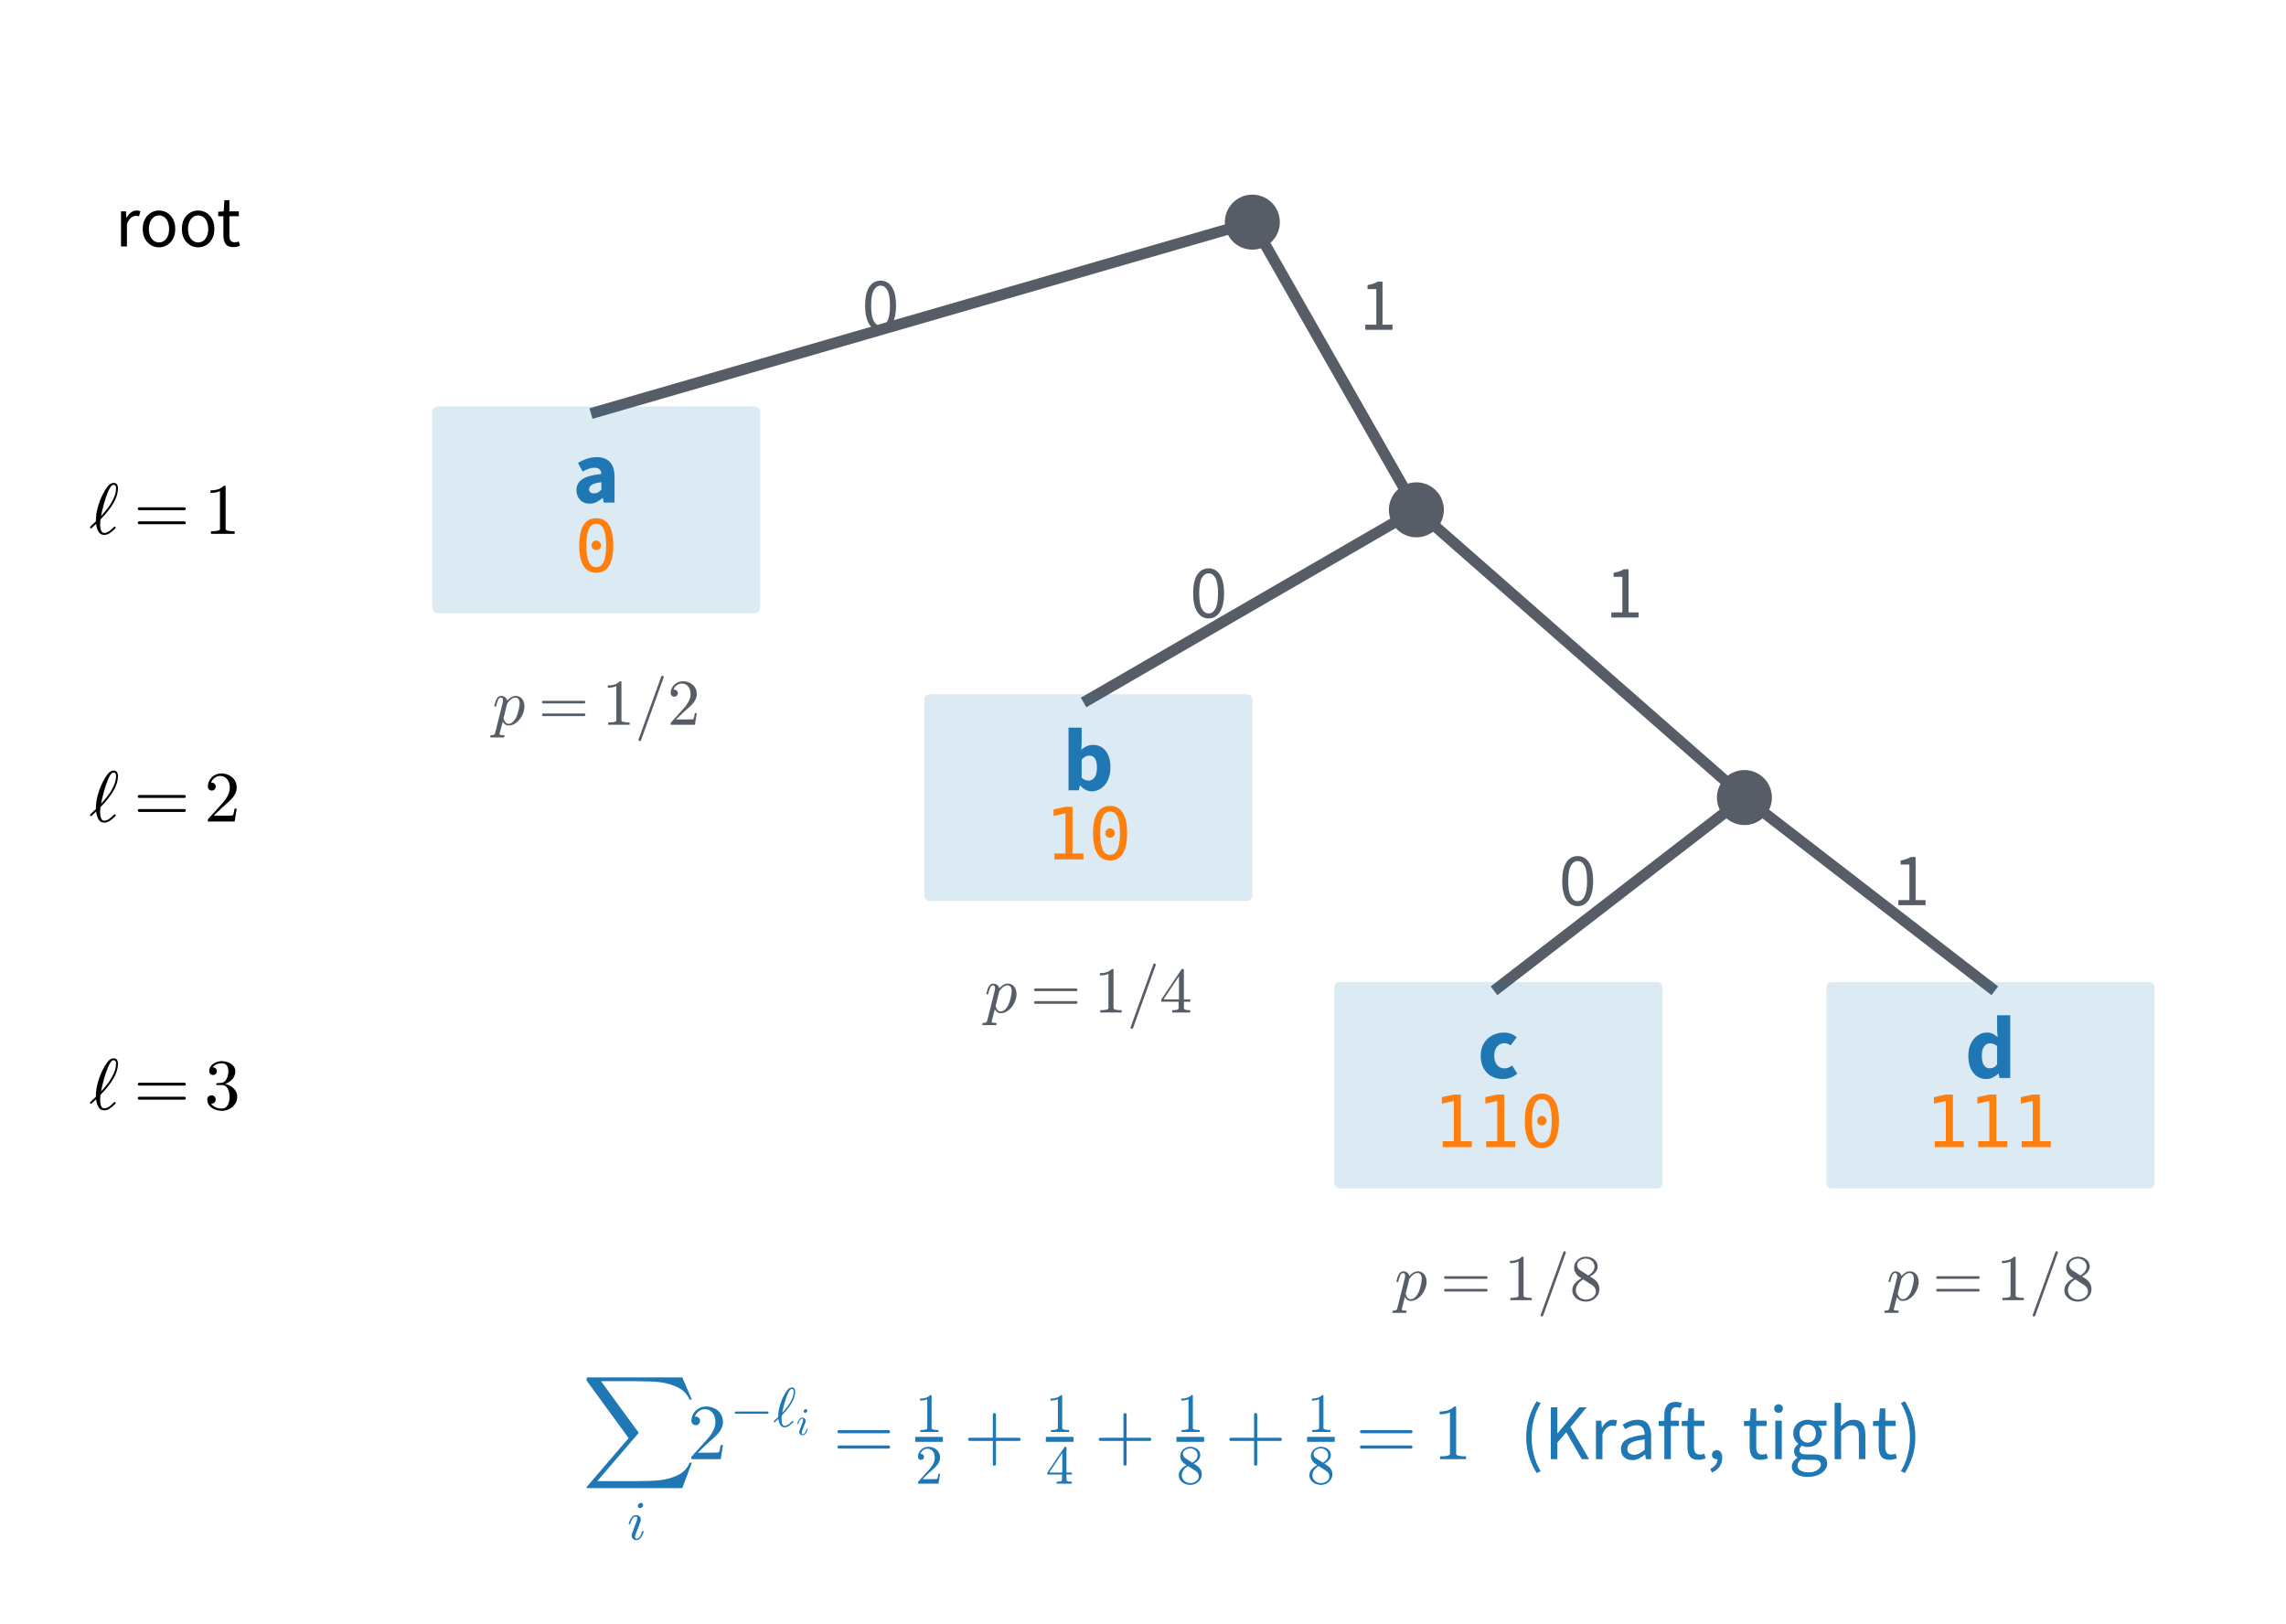
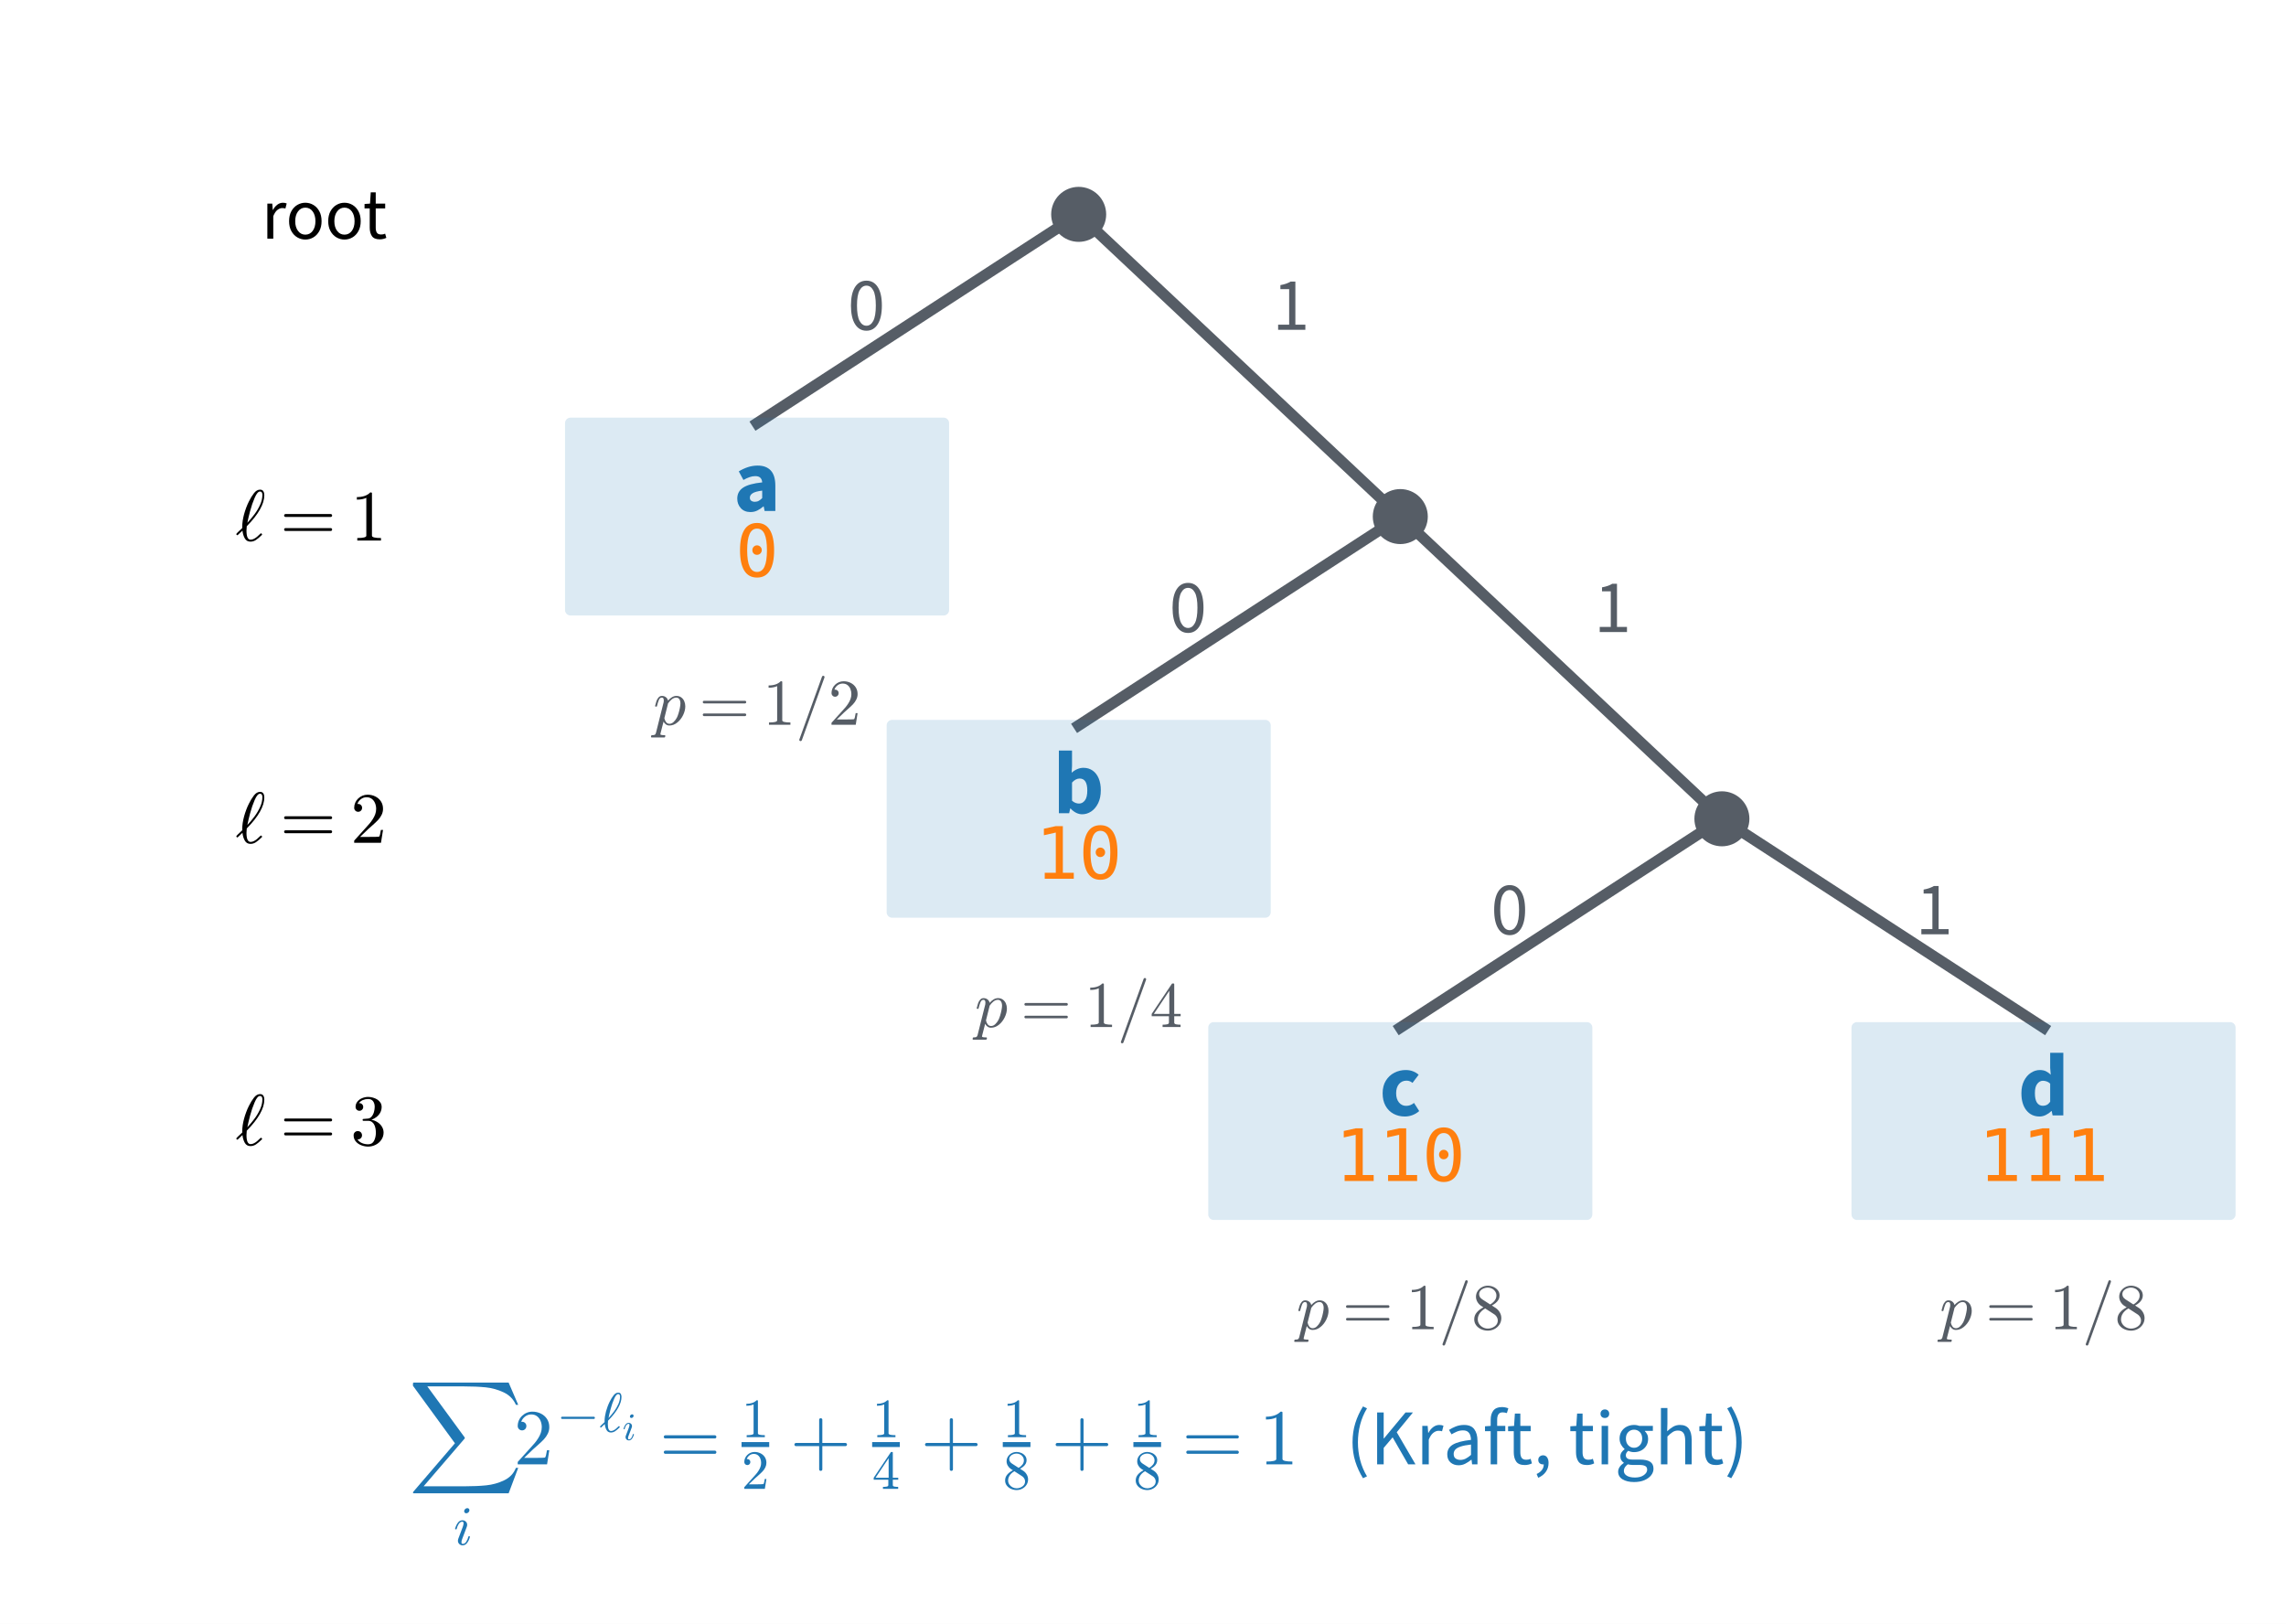
<svg xmlns="http://www.w3.org/2000/svg" xmlns:xlink="http://www.w3.org/1999/xlink" width="332.46pt" height="236.16pt" viewBox="0 0 332.46 236.16" version="1.1">
  <defs>
    <style type="text/css">*{stroke-linejoin: round; stroke-linecap: butt}</style>
  </defs>
  <g id="figure_1">
    <g id="patch_1">
      <path d="M 0 236.16  L 332.46 236.16  L 332.46 0  L 0 0  z " style="fill: #ffffff" />
    </g>
    <g id="axes_1">
      <g id="line2d_1">
-         <path d="M 182.133 32.305  L 86.715 59.92  " clip-path="url(#pf6d44bc617)" style="fill: none; stroke: #565d66; stroke-width: 1.6; stroke-linecap: square" />
+         <path d="M 156.875 31.174  L 110.102 61.541  " clip-path="url(#pf6d44bc617)" style="fill: none; stroke: #565d66; stroke-width: 1.6; stroke-linecap: square" />
      </g>
      <g id="line2d_2">
-         <path d="M 182.133 32.305  L 205.988 74.146  " clip-path="url(#pf6d44bc617)" style="fill: none; stroke: #565d66; stroke-width: 1.6; stroke-linecap: square" />
+         <path d="M 156.875 31.174  L 203.649 75.126  " clip-path="url(#pf6d44bc617)" style="fill: none; stroke: #565d66; stroke-width: 1.6; stroke-linecap: square" />
      </g>
      <g id="line2d_3">
-         <path d="M 205.988 74.146  L 158.279 101.762  " clip-path="url(#pf6d44bc617)" style="fill: none; stroke: #565d66; stroke-width: 1.6; stroke-linecap: square" />
+         <path d="M 203.649 75.126  L 156.875 105.494  " clip-path="url(#pf6d44bc617)" style="fill: none; stroke: #565d66; stroke-width: 1.6; stroke-linecap: square" />
      </g>
      <g id="line2d_4">
-         <path d="M 205.988 74.146  L 253.696 115.988  " clip-path="url(#pf6d44bc617)" style="fill: none; stroke: #565d66; stroke-width: 1.6; stroke-linecap: square" />
+         <path d="M 203.649 75.126  L 250.422 119.079  " clip-path="url(#pf6d44bc617)" style="fill: none; stroke: #565d66; stroke-width: 1.6; stroke-linecap: square" />
      </g>
      <g id="line2d_5">
-         <path d="M 253.696 115.988  L 217.915 143.603  " clip-path="url(#pf6d44bc617)" style="fill: none; stroke: #565d66; stroke-width: 1.6; stroke-linecap: square" />
+         <path d="M 250.422 119.079  L 203.649 149.446  " clip-path="url(#pf6d44bc617)" style="fill: none; stroke: #565d66; stroke-width: 1.6; stroke-linecap: square" />
      </g>
      <g id="line2d_6">
-         <path d="M 253.696 115.988  L 289.478 143.603  " clip-path="url(#pf6d44bc617)" style="fill: none; stroke: #565d66; stroke-width: 1.6; stroke-linecap: square" />
+         <path d="M 250.422 119.079  L 297.196 149.446  " clip-path="url(#pf6d44bc617)" style="fill: none; stroke: #565d66; stroke-width: 1.6; stroke-linecap: square" />
      </g>
      <g id="text_1">
-         <g style="fill: #565d66" transform="translate(125.3291 47.966) scale(0.11 -0.11)">
+         <g style="fill: #565d66" transform="translate(123.2711 47.966) scale(0.11 -0.11)">
          <defs>
            <path id="SourceSans3-Regular-535" d="M 1594 -77  Q 979 -77 630 476  Q 282 1030 282 2054  Q 282 3085 630 3622  Q 979 4160 1594 4160  Q 2202 4160 2550 3622  Q 2899 3085 2899 2054  Q 2899 1030 2550 476  Q 2202 -77 1594 -77  z M 1594 346  Q 1952 346 2169 752  Q 2387 1158 2387 2054  Q 2387 2950 2169 3344  Q 1952 3738 1594 3738  Q 1235 3738 1014 3344  Q 794 2950 794 2054  Q 794 1158 1014 752  Q 1235 346 1594 346  z " transform="scale(0.015625)" />
          </defs>
          <use xlink:href="#SourceSans3-Regular-535" />
        </g>
      </g>
      <g id="text_2">
-         <g style="fill: #565d66" transform="translate(197.6878 47.966) scale(0.11 -0.11)">
+         <g style="fill: #565d66" transform="translate(185.0122 47.966) scale(0.11 -0.11)">
          <defs>
            <path id="SourceSans3-Regular-536" d="M 506 0  L 506 435  L 1440 435  L 1440 3443  L 698 3443  L 698 3782  Q 979 3834 1187 3907  Q 1395 3981 1562 4083  L 1965 4083  L 1965 435  L 2810 435  L 2810 0  L 506 0  z " transform="scale(0.015625)" />
          </defs>
          <use xlink:href="#SourceSans3-Regular-536" />
        </g>
      </g>
      <g id="text_3">
-         <g style="fill: #565d66" transform="translate(173.0381 89.80751) scale(0.11 -0.11)">
+         <g style="fill: #565d66" transform="translate(170.0446 91.91843) scale(0.11 -0.11)">
          <use xlink:href="#SourceSans3-Regular-535" />
        </g>
      </g>
      <g id="text_4">
-         <g style="fill: #565d66" transform="translate(233.4695 89.80751) scale(0.11 -0.11)">
+         <g style="fill: #565d66" transform="translate(231.7857 91.91843) scale(0.11 -0.11)">
          <use xlink:href="#SourceSans3-Regular-536" />
        </g>
      </g>
      <g id="text_5">
-         <g style="fill: #565d66" transform="translate(226.7108 131.649) scale(0.11 -0.11)">
+         <g style="fill: #565d66" transform="translate(216.8182 135.8709) scale(0.11 -0.11)">
          <use xlink:href="#SourceSans3-Regular-535" />
        </g>
      </g>
      <g id="text_6">
-         <g style="fill: #565d66" transform="translate(275.2149 131.649) scale(0.11 -0.11)">
+         <g style="fill: #565d66" transform="translate(278.5592 135.8709) scale(0.11 -0.11)">
          <use xlink:href="#SourceSans3-Regular-536" />
        </g>
      </g>
      <g id="line2d_7">
        <defs>
          <path id="m552b45b701" d="M 0 3.5  C 0.928 3.5 1.819 3.131 2.475 2.475  C 3.131 1.819 3.5 0.928 3.5 0  C 3.5 -0.928 3.131 -1.819 2.475 -2.475  C 1.819 -3.131 0.928 -3.5 0 -3.5  C -0.928 -3.5 -1.819 -3.131 -2.475 -2.475  C -3.131 -1.819 -3.5 -0.928 -3.5 0  C -3.5 0.928 -3.131 1.819 -2.475 2.475  C -1.819 3.131 -0.928 3.5 0 3.5  z " style="stroke: #565d66" />
        </defs>
        <g clip-path="url(#pf6d44bc617)">
-           <use xlink:href="#m552b45b701" x="182.133" y="32.305" style="fill: #565d66; stroke: #565d66" />
+           <use xlink:href="#m552b45b701" x="156.875" y="31.174" style="fill: #565d66; stroke: #565d66" />
        </g>
      </g>
      <g id="line2d_8">
        <g clip-path="url(#pf6d44bc617)">
-           <use xlink:href="#m552b45b701" x="205.988" y="74.146" style="fill: #565d66; stroke: #565d66" />
+           <use xlink:href="#m552b45b701" x="203.649" y="75.126" style="fill: #565d66; stroke: #565d66" />
        </g>
      </g>
      <g id="line2d_9">
        <g clip-path="url(#pf6d44bc617)">
-           <use xlink:href="#m552b45b701" x="253.696" y="115.988" style="fill: #565d66; stroke: #565d66" />
+           <use xlink:href="#m552b45b701" x="250.422" y="119.079" style="fill: #565d66; stroke: #565d66" />
        </g>
      </g>
      <g id="text_7">
-         <g style="fill: #565d66" transform="translate(71.61 105.404) scale(0.095 -0.095)">
+         <g style="fill: #565d66" transform="translate(94.99676 105.404) scale(0.095 -0.095)">
          <defs>
            <path id="Cmmi10-80" d="M -159 -1241  Q -219 -1241 -219 -1159  Q -197 -1019 -134 -1019  Q 66 -1019 145 -983  Q 225 -947 269 -800  L 991 2081  Q 1038 2200 1038 2388  Q 1038 2663 850 2663  Q 650 2663 553 2423  Q 456 2184 366 1819  Q 366 1778 313 1778  L 238 1778  Q 222 1778 203 1801  Q 184 1825 184 1844  Q 253 2122 317 2315  Q 381 2509 517 2668  Q 653 2828 856 2828  Q 1075 2828 1240 2704  Q 1406 2581 1453 2369  Q 1628 2572 1840 2700  Q 2053 2828 2278 2828  Q 2547 2828 2745 2684  Q 2944 2541 3044 2308  Q 3144 2075 3144 1806  Q 3144 1394 2933 953  Q 2722 513 2361 220  Q 2000 -72 1588 -72  Q 1400 -72 1248 34  Q 1097 141 1013 313  L 722 -825  Q 706 -919 703 -934  Q 703 -1019 1125 -1019  Q 1191 -1019 1191 -1100  Q 1169 -1184 1155 -1212  Q 1141 -1241 1081 -1241  L -159 -1241  z M 1594 97  Q 1816 97 2006 280  Q 2197 463 2316 691  Q 2403 863 2479 1111  Q 2556 1359 2612 1640  Q 2669 1922 2669 2088  Q 2669 2234 2630 2362  Q 2591 2491 2502 2577  Q 2413 2663 2266 2663  Q 2031 2663 1823 2495  Q 1616 2328 1447 2081  L 1447 2059  L 1094 647  Q 1138 419 1263 258  Q 1388 97 1594 97  z " transform="scale(0.015625)" />
            <path id="Cmr10-29" d="M 481 850  Q 428 850 393 890  Q 359 931 359 978  Q 359 1031 393 1068  Q 428 1106 481 1106  L 4500 1106  Q 4547 1106 4581 1068  Q 4616 1031 4616 978  Q 4616 931 4581 890  Q 4547 850 4500 850  L 481 850  z M 481 2094  Q 428 2094 393 2131  Q 359 2169 359 2222  Q 359 2269 393 2309  Q 428 2350 481 2350  L 4500 2350  Q 4547 2350 4581 2309  Q 4616 2269 4616 2222  Q 4616 2169 4581 2131  Q 4547 2094 4500 2094  L 481 2094  z " transform="scale(0.015625)" />
            <path id="Cmr10-64" d="M 594 0  L 594 225  Q 1394 225 1394 428  L 1394 3788  Q 1063 3628 556 3628  L 556 3853  Q 1341 3853 1741 4263  L 1831 4263  Q 1853 4263 1873 4245  Q 1894 4228 1894 4206  L 1894 428  Q 1894 225 2694 225  L 2694 0  L 594 0  z " transform="scale(0.015625)" />
            <path id="Cmmi10-62" d="M 359 -1472  Q 359 -1453 366 -1447  L 2591 4722  Q 2603 4759 2634 4779  Q 2666 4800 2706 4800  Q 2763 4800 2798 4765  Q 2834 4731 2834 4672  L 2834 4647  L 609 -1522  Q 572 -1600 488 -1600  Q 434 -1600 396 -1562  Q 359 -1525 359 -1472  z " transform="scale(0.015625)" />
            <path id="Cmr10-31" d="M 319 0  L 319 172  Q 319 188 331 206  L 1325 1306  Q 1550 1550 1690 1715  Q 1831 1881 1968 2097  Q 2106 2313 2186 2536  Q 2266 2759 2266 3009  Q 2266 3272 2169 3511  Q 2072 3750 1880 3894  Q 1688 4038 1416 4038  Q 1138 4038 916 3870  Q 694 3703 603 3438  Q 628 3444 672 3444  Q 816 3444 917 3347  Q 1019 3250 1019 3097  Q 1019 2950 917 2848  Q 816 2747 672 2747  Q 522 2747 420 2851  Q 319 2956 319 3097  Q 319 3338 409 3548  Q 500 3759 670 3923  Q 841 4088 1055 4175  Q 1269 4263 1509 4263  Q 1875 4263 2190 4108  Q 2506 3953 2690 3670  Q 2875 3388 2875 3009  Q 2875 2731 2753 2481  Q 2631 2231 2440 2026  Q 2250 1822 1953 1562  Q 1656 1303 1563 1216  L 838 519  L 1453 519  Q 1906 519 2211 526  Q 2516 534 2534 550  Q 2609 631 2688 1141  L 2875 1141  L 2694 0  L 319 0  z " transform="scale(0.015625)" />
          </defs>
          <use xlink:href="#Cmmi10-80" />
          <use xlink:href="#Cmr10-29" transform="translate(70.29303 0)" />
          <use xlink:href="#Cmr10-64" transform="translate(167.9786 0)" />
          <use xlink:href="#Cmmi10-62" transform="translate(217.9786 0)" />
          <use xlink:href="#Cmr10-31" transform="translate(267.9786 0)" />
        </g>
      </g>
      <g id="text_8">
-         <g style="fill: #565d66" transform="translate(143.1735 147.2455) scale(0.095 -0.095)">
+         <g style="fill: #565d66" transform="translate(141.7703 149.3564) scale(0.095 -0.095)">
          <defs>
            <path id="Cmr10-3b" d="M 178 1056  L 178 1281  L 2156 4231  Q 2178 4263 2222 4263  L 2316 4263  Q 2388 4263 2388 4191  L 2388 1281  L 3016 1281  L 3016 1056  L 2388 1056  L 2388 428  Q 2388 297 2575 261  Q 2763 225 3009 225  L 3009 0  L 1247 0  L 1247 225  Q 1494 225 1681 261  Q 1869 297 1869 428  L 1869 1056  L 178 1056  z M 391 1281  L 1906 1281  L 1906 3547  L 391 1281  z " transform="scale(0.015625)" />
          </defs>
          <use xlink:href="#Cmmi10-80" />
          <use xlink:href="#Cmr10-29" transform="translate(70.29303 0)" />
          <use xlink:href="#Cmr10-64" transform="translate(167.9786 0)" />
          <use xlink:href="#Cmmi10-62" transform="translate(217.9786 0)" />
          <use xlink:href="#Cmr10-3b" transform="translate(267.9786 0)" />
        </g>
      </g>
      <g id="text_9">
-         <g style="fill: #565d66" transform="translate(202.8098 189.087) scale(0.095 -0.095)">
+         <g style="fill: #565d66" transform="translate(188.5438 193.3089) scale(0.095 -0.095)">
          <defs>
            <path id="Cmr10-4d" d="M 269 972  Q 269 1356 522 1651  Q 775 1947 1172 2144  L 934 2297  Q 716 2441 578 2680  Q 441 2919 441 3181  Q 441 3488 602 3734  Q 763 3981 1030 4122  Q 1297 4263 1600 4263  Q 1884 4263 2148 4147  Q 2413 4031 2583 3815  Q 2753 3600 2753 3303  Q 2753 3088 2651 2903  Q 2550 2719 2373 2572  Q 2197 2425 1997 2322  L 2363 2088  Q 2616 1922 2770 1653  Q 2925 1384 2925 1088  Q 2925 741 2739 456  Q 2553 172 2247 15  Q 1941 -141 1600 -141  Q 1269 -141 961 -6  Q 653 128 461 383  Q 269 638 269 972  z M 616 972  Q 616 719 755 509  Q 894 300 1122 181  Q 1350 63 1600 63  Q 1972 63 2275 280  Q 2578 497 2578 856  Q 2578 978 2529 1098  Q 2481 1219 2395 1317  Q 2309 1416 2203 1478  L 1344 2034  Q 1144 1928 976 1765  Q 809 1603 712 1400  Q 616 1197 616 972  z M 1056 2925  L 1831 2425  Q 2100 2581 2272 2803  Q 2444 3025 2444 3303  Q 2444 3519 2323 3698  Q 2203 3878 2009 3978  Q 1816 4078 1594 4078  Q 1400 4078 1203 4003  Q 1006 3928 878 3779  Q 750 3631 750 3431  Q 750 3131 1056 2925  z " transform="scale(0.015625)" />
          </defs>
          <use xlink:href="#Cmmi10-80" />
          <use xlink:href="#Cmr10-29" transform="translate(70.29303 0)" />
          <use xlink:href="#Cmr10-64" transform="translate(167.9786 0)" />
          <use xlink:href="#Cmmi10-62" transform="translate(217.9786 0)" />
          <use xlink:href="#Cmr10-4d" transform="translate(267.9786 0)" />
        </g>
      </g>
      <g id="text_10">
-         <g style="fill: #565d66" transform="translate(274.3732 189.087) scale(0.095 -0.095)">
+         <g style="fill: #565d66" transform="translate(282.0909 193.3089) scale(0.095 -0.095)">
          <use xlink:href="#Cmmi10-80" />
          <use xlink:href="#Cmr10-29" transform="translate(70.29303 0)" />
          <use xlink:href="#Cmr10-64" transform="translate(167.9786 0)" />
          <use xlink:href="#Cmmi10-62" transform="translate(217.9786 0)" />
          <use xlink:href="#Cmr10-4d" transform="translate(267.9786 0)" />
        </g>
      </g>
      <g id="text_11">
-         <g transform="translate(12.98025 77.68492) scale(0.105 -0.105)">
+         <g transform="translate(34.26221 78.66499) scale(0.105 -0.105)">
          <defs>
            <path id="Cmmi10-66" d="M 153 475  Q 125 475 94 509  Q 63 544 63 575  Q 63 628 594 1113  Q 594 1141 592 1159  Q 591 1178 588 1197  Q 588 1472 631 1758  Q 675 2044 751 2328  Q 828 2613 943 2922  Q 1059 3231 1178 3463  Q 1384 3884 1628 4198  Q 1872 4513 2169 4513  Q 2372 4513 2459 4373  Q 2547 4234 2547 4025  Q 2547 2853 991 1269  Q 966 994 966 878  Q 966 78 1331 78  Q 1488 78 1642 161  Q 1797 244 1908 341  Q 2019 438 2216 628  Q 2228 641 2253 641  Q 2288 641 2319 603  Q 2350 566 2350 531  Q 2350 509 2322 488  Q 2038 209 1809 56  Q 1581 -97 1319 -97  Q 981 -97 817 193  Q 653 484 609 884  Q 438 713 191 488  Q 184 475 153 475  z M 1044 1575  Q 1384 1938 1681 2338  Q 1978 2738 2176 3180  Q 2375 3622 2375 4044  Q 2375 4347 2163 4347  Q 1934 4347 1696 3801  Q 1459 3256 1290 2622  Q 1122 1988 1044 1575  z " transform="scale(0.015625)" />
          </defs>
          <use xlink:href="#Cmmi10-66" transform="translate(0 0.484375)" />
          <use xlink:href="#Cmr10-29" transform="translate(61.60162 0.484375)" />
          <use xlink:href="#Cmr10-64" transform="translate(159.2872 0.484375)" />
        </g>
      </g>
      <g id="text_12">
-         <g transform="translate(12.98025 119.5264) scale(0.105 -0.105)">
+         <g transform="translate(34.26221 122.6174) scale(0.105 -0.105)">
          <use xlink:href="#Cmmi10-66" transform="translate(0 0.484375)" />
          <use xlink:href="#Cmr10-29" transform="translate(61.60162 0.484375)" />
          <use xlink:href="#Cmr10-31" transform="translate(159.2872 0.484375)" />
        </g>
      </g>
      <g id="text_13">
-         <g transform="translate(12.98025 161.3679) scale(0.105 -0.105)">
+         <g transform="translate(34.26221 166.5699) scale(0.105 -0.105)">
          <defs>
            <path id="Cmr10-6e" d="M 609 494  Q 759 275 1012 169  Q 1266 63 1556 63  Q 1928 63 2084 380  Q 2241 697 2241 1100  Q 2241 1281 2208 1462  Q 2175 1644 2097 1800  Q 2019 1956 1883 2050  Q 1747 2144 1550 2144  L 1125 2144  Q 1069 2144 1069 2203  L 1069 2259  Q 1069 2309 1125 2309  L 1478 2338  Q 1703 2338 1851 2506  Q 2000 2675 2069 2917  Q 2138 3159 2138 3378  Q 2138 3684 1994 3881  Q 1850 4078 1556 4078  Q 1313 4078 1091 3986  Q 869 3894 738 3706  Q 750 3709 759 3711  Q 769 3713 781 3713  Q 925 3713 1022 3613  Q 1119 3513 1119 3372  Q 1119 3234 1022 3134  Q 925 3034 781 3034  Q 641 3034 541 3134  Q 441 3234 441 3372  Q 441 3647 606 3850  Q 772 4053 1033 4158  Q 1294 4263 1556 4263  Q 1750 4263 1965 4205  Q 2181 4147 2356 4039  Q 2531 3931 2642 3762  Q 2753 3594 2753 3378  Q 2753 3109 2633 2881  Q 2513 2653 2303 2487  Q 2094 2322 1844 2241  Q 2122 2188 2372 2031  Q 2622 1875 2773 1631  Q 2925 1388 2925 1106  Q 2925 753 2731 467  Q 2538 181 2222 20  Q 1906 -141 1556 -141  Q 1256 -141 954 -26  Q 653 88 461 316  Q 269 544 269 863  Q 269 1022 375 1128  Q 481 1234 641 1234  Q 744 1234 830 1186  Q 916 1138 964 1050  Q 1013 963 1013 863  Q 1013 706 903 600  Q 794 494 641 494  L 609 494  z " transform="scale(0.015625)" />
          </defs>
          <use xlink:href="#Cmmi10-66" transform="translate(0 0.484375)" />
          <use xlink:href="#Cmr10-29" transform="translate(61.60162 0.484375)" />
          <use xlink:href="#Cmr10-6e" transform="translate(159.2872 0.484375)" />
        </g>
      </g>
      <g id="text_14">
-         <g transform="translate(16.73892 35.84341) scale(0.105 -0.105)">
+         <g transform="translate(38.02088 34.71255) scale(0.105 -0.105)">
          <defs>
            <path id="SourceSans3-Regular-2d" d="M 525 0  L 525 3110  L 960 3110  L 1005 2547  L 1024 2547  Q 1178 2842 1408 3014  Q 1638 3187 1907 3187  Q 2093 3187 2240 3123  L 2125 2675  Q 2054 2694 1993 2704  Q 1933 2714 1837 2714  Q 1638 2714 1424 2554  Q 1210 2394 1050 1997  L 1050 0  L 525 0  z " transform="scale(0.015625)" />
            <path id="SourceSans3-Regular-2a" d="M 1734 -77  Q 1357 -77 1027 115  Q 698 307 496 672  Q 294 1037 294 1549  Q 294 2074 496 2438  Q 698 2803 1027 2995  Q 1357 3187 1734 3187  Q 2118 3187 2444 2995  Q 2771 2803 2972 2438  Q 3174 2074 3174 1549  Q 3174 1037 2972 672  Q 2771 307 2444 115  Q 2118 -77 1734 -77  z M 1734 358  Q 2138 358 2384 688  Q 2630 1018 2630 1549  Q 2630 2086 2384 2419  Q 2138 2752 1734 2752  Q 1338 2752 1088 2419  Q 838 2086 838 1549  Q 838 1018 1088 688  Q 1338 358 1734 358  z " transform="scale(0.015625)" />
            <path id="SourceSans3-Regular-2f" d="M 1504 -58  Q 1005 -58 809 227  Q 614 512 614 979  L 614 2682  L 154 2682  L 154 3078  L 640 3110  L 704 4109  L 1146 4109  L 1146 3110  L 1984 3110  L 1984 2682  L 1146 2682  L 1146 966  Q 1146 685 1251 528  Q 1357 371 1626 371  Q 1709 371 1798 387  Q 1888 403 1978 448  L 2086 77  Q 1965 13 1814 -22  Q 1664 -58 1504 -58  z " transform="scale(0.015625)" />
          </defs>
          <use xlink:href="#SourceSans3-Regular-2d" />
          <use xlink:href="#SourceSans3-Regular-2a" transform="translate(33.70312 0)" />
          <use xlink:href="#SourceSans3-Regular-2a" transform="translate(87.90625 0)" />
          <use xlink:href="#SourceSans3-Regular-2f" transform="translate(140.4062 0)" />
        </g>
      </g>
      <g id="text_15">
-         <g style="fill: #1f77b4" transform="translate(84.6705 212.2809) scale(0.115 -0.115)">
+         <g style="fill: #1f77b4" transform="translate(59.41279 213.0348) scale(0.115 -0.115)">
          <defs>
            <path id="Cmex10-33" d="M 422 -8959  Q 359 -8959 359 -8891  Q 359 -8863 378 -8844  L 3756 -4909  L 378 -281  Q 359 -263 359 -250  L 359 -56  Q 359 -34 379 -17  Q 400 0 422 0  L 8103 0  L 8878 -1797  L 8691 -1797  Q 8394 -1116 7697 -787  Q 7000 -459 6242 -382  Q 5484 -306 4481 -306  L 1522 -306  L 4544 -4434  Q 4556 -4459 4556 -4481  Q 4556 -4500 4544 -4525  L 1222 -8391  L 4544 -8391  Q 5528 -8391 6289 -8314  Q 7050 -8238 7739 -7908  Q 8428 -7578 8691 -6900  L 8878 -6900  L 8103 -8959  L 422 -8959  z " transform="scale(0.015625)" />
            <path id="Cmmi10-37" d="M 500 459  Q 500 578 550 709  L 1069 2088  Q 1153 2322 1153 2472  Q 1153 2663 1013 2663  Q 759 2663 595 2402  Q 431 2141 353 1819  Q 341 1778 300 1778  L 225 1778  Q 172 1778 172 1838  L 172 1856  Q 275 2238 487 2533  Q 700 2828 1025 2828  Q 1253 2828 1411 2678  Q 1569 2528 1569 2297  Q 1569 2178 1516 2047  L 997 672  Q 909 459 909 288  Q 909 97 1056 97  Q 1306 97 1473 364  Q 1641 631 1709 941  Q 1722 978 1759 978  L 1838 978  Q 1863 978 1878 961  Q 1894 944 1894 922  Q 1894 916 1888 903  Q 1800 541 1583 234  Q 1366 -72 1044 -72  Q 819 -72 659 83  Q 500 238 500 459  z M 1222 3878  Q 1222 4013 1334 4122  Q 1447 4231 1581 4231  Q 1691 4231 1761 4164  Q 1831 4097 1831 3994  Q 1831 3850 1717 3742  Q 1603 3634 1466 3634  Q 1363 3634 1292 3704  Q 1222 3775 1222 3878  z " transform="scale(0.015625)" />
            <path id="Cmsy10-11" d="M 653 1472  Q 600 1472 565 1512  Q 531 1553 531 1600  Q 531 1647 565 1687  Q 600 1728 653 1728  L 4325 1728  Q 4375 1728 4408 1687  Q 4441 1647 4441 1600  Q 4441 1553 4408 1512  Q 4375 1472 4325 1472  L 653 1472  z " transform="scale(0.015625)" />
            <path id="Cmr10-4c" d="M 481 1472  Q 428 1472 393 1512  Q 359 1553 359 1600  Q 359 1647 393 1687  Q 428 1728 481 1728  L 2363 1728  L 2363 3616  Q 2363 3666 2400 3698  Q 2438 3731 2491 3731  Q 2538 3731 2578 3698  Q 2619 3666 2619 3616  L 2619 1728  L 4500 1728  Q 4547 1728 4581 1687  Q 4616 1647 4616 1600  Q 4616 1553 4581 1512  Q 4547 1472 4500 1472  L 2619 1472  L 2619 -416  Q 2619 -466 2578 -498  Q 2538 -531 2491 -531  Q 2438 -531 2400 -498  Q 2363 -466 2363 -416  L 2363 1472  L 481 1472  z " transform="scale(0.015625)" />
            <path id="SourceSans3-Regular-1" transform="scale(0.015625)" />
            <path id="SourceSans3-Regular-5a2" d="M 1370 -1126  Q 973 -480 749 227  Q 525 934 525 1779  Q 525 2624 749 3334  Q 973 4045 1370 4685  L 1696 4531  Q 1325 3923 1142 3216  Q 960 2509 960 1779  Q 960 1050 1142 342  Q 1325 -365 1696 -973  L 1370 -1126  z " transform="scale(0.015625)" />
            <path id="SourceSans3-Regular-c" d="M 576 0  L 576 4198  L 1107 4198  L 1107 2093  L 1126 2093  L 2874 4198  L 3475 4198  L 2163 2598  L 3680 0  L 3085 0  L 1830 2182  L 1107 1331  L 1107 0  L 576 0  z " transform="scale(0.015625)" />
            <path id="SourceSans3-Regular-1c" d="M 1242 -77  Q 851 -77 588 153  Q 326 384 326 806  Q 326 1331 787 1600  Q 1248 1869 2246 1978  Q 2246 2176 2188 2349  Q 2131 2522 1993 2634  Q 1856 2746 1600 2746  Q 1331 2746 1094 2643  Q 858 2541 672 2426  L 467 2784  Q 685 2931 1001 3059  Q 1318 3187 1690 3187  Q 2259 3187 2515 2838  Q 2771 2490 2771 1907  L 2771 0  L 2336 0  L 2291 371  L 2272 371  Q 2042 186 1789 54  Q 1536 -77 1242 -77  z M 1389 358  Q 1613 358 1817 460  Q 2022 563 2246 762  L 2246 1600  Q 1722 1542 1414 1440  Q 1107 1338 976 1190  Q 845 1043 845 838  Q 845 582 1005 470  Q 1165 358 1389 358  z " transform="scale(0.015625)" />
            <path id="SourceSans3-Regular-21" d="M 614 0  L 614 2682  L 154 2682  L 154 3078  L 614 3110  L 614 3603  Q 614 4077 835 4355  Q 1056 4634 1523 4634  Q 1670 4634 1804 4605  Q 1939 4576 2042 4531  L 1926 4147  Q 1734 4205 1574 4205  Q 1139 4205 1139 3603  L 1139 3110  L 1798 3110  L 1798 2682  L 1139 2682  L 1139 0  L 614 0  z " transform="scale(0.015625)" />
            <path id="SourceSans3-Regular-56c" d="M 429 -1088  L 301 -781  Q 576 -659 729 -457  Q 883 -256 877 0  Q 864 -6 845 -6  Q 826 -6 813 -6  Q 659 -6 547 86  Q 435 179 435 358  Q 435 531 550 630  Q 666 730 826 730  Q 1030 730 1148 563  Q 1267 397 1267 109  Q 1267 -301 1043 -611  Q 819 -922 429 -1088  z " transform="scale(0.015625)" />
            <path id="SourceSans3-Regular-24" d="M 525 0  L 525 3110  L 1050 3110  L 1050 0  L 525 0  z M 787 3750  Q 633 3750 534 3843  Q 435 3936 435 4096  Q 435 4250 534 4346  Q 633 4442 787 4442  Q 941 4442 1040 4346  Q 1139 4250 1139 4096  Q 1139 3936 1040 3843  Q 941 3750 787 3750  z " transform="scale(0.015625)" />
            <path id="SourceSans3-Regular-22" d="M 1574 -1434  Q 1005 -1434 646 -1216  Q 288 -998 288 -595  Q 288 -397 409 -214  Q 531 -32 742 109  L 742 134  Q 627 205 547 333  Q 467 461 467 640  Q 467 838 576 985  Q 685 1133 806 1216  L 806 1242  Q 653 1370 528 1587  Q 403 1805 403 2080  Q 403 2419 563 2668  Q 723 2918 992 3052  Q 1261 3187 1574 3187  Q 1702 3187 1817 3164  Q 1933 3142 2016 3110  L 3098 3110  L 3098 2707  L 2451 2707  L 2451 2682  Q 2560 2579 2637 2425  Q 2714 2272 2714 2061  Q 2714 1734 2560 1491  Q 2406 1248 2150 1117  Q 1894 986 1574 986  Q 1325 986 1107 1094  Q 1024 1024 966 937  Q 909 851 909 723  Q 909 576 1027 480  Q 1146 384 1459 384  L 2061 384  Q 2605 384 2877 208  Q 3149 32 3149 -358  Q 3149 -646 2957 -889  Q 2765 -1133 2413 -1283  Q 2061 -1434 1574 -1434  z M 1574 1338  Q 1843 1338 2038 1539  Q 2234 1741 2234 2080  Q 2234 2419 2042 2611  Q 1850 2803 1574 2803  Q 1299 2803 1107 2611  Q 915 2419 915 2080  Q 915 1741 1110 1539  Q 1306 1338 1574 1338  z M 1651 -1069  Q 2099 -1069 2368 -873  Q 2637 -678 2637 -435  Q 2637 -218 2473 -134  Q 2310 -51 2010 -51  L 1472 -51  Q 1382 -51 1276 -38  Q 1171 -26 1069 0  Q 902 -122 825 -256  Q 749 -390 749 -525  Q 749 -774 989 -921  Q 1229 -1069 1651 -1069  z " transform="scale(0.015625)" />
            <path id="SourceSans3-Regular-23" d="M 525 0  L 525 4557  L 1050 4557  L 1050 3315  L 1030 2675  Q 1254 2886 1500 3036  Q 1747 3187 2067 3187  Q 2560 3187 2787 2876  Q 3014 2566 3014 1971  L 3014 0  L 2490 0  L 2490 1901  Q 2490 2336 2349 2534  Q 2208 2733 1901 2733  Q 1664 2733 1475 2611  Q 1286 2490 1050 2253  L 1050 0  L 525 0  z " transform="scale(0.015625)" />
            <path id="SourceSans3-Regular-5a3" d="M 570 -1126  L 243 -973  Q 614 -365 796 342  Q 979 1050 979 1779  Q 979 2509 796 3216  Q 614 3923 243 4531  L 570 4685  Q 966 4045 1190 3334  Q 1414 2624 1414 1779  Q 1414 934 1190 227  Q 966 -480 570 -1126  z " transform="scale(0.015625)" />
          </defs>
          <use xlink:href="#Cmex10-33" transform="translate(0 104)" />
          <use xlink:href="#Cmmi10-37" transform="translate(57 -101.0109) scale(0.7)" />
          <use xlink:href="#Cmr10-31" transform="translate(133.1094 0.674479)" />
          <use xlink:href="#Cmsy10-11" transform="translate(187.1137 41.96371) scale(0.7)" />
          <use xlink:href="#Cmmi10-66" transform="translate(241.4935 41.96371) scale(0.7)" />
          <use xlink:href="#Cmmi10-37" transform="translate(270.6146 31.46374) scale(0.49)" />
          <use xlink:href="#Cmr10-29" transform="translate(317.2071 0.674479)" />
          <use xlink:href="#Cmr10-64" transform="translate(421.1427 35.04948) scale(0.7)" />
          <use xlink:href="#Cmr10-31" transform="translate(421.1427 -30.32708) scale(0.7)" />
          <use xlink:href="#Cmr10-4c" transform="translate(482.3927 0.674479)" />
          <use xlink:href="#Cmr10-64" transform="translate(586.3283 35.04948) scale(0.7)" />
          <use xlink:href="#Cmr10-3b" transform="translate(586.3283 -30.32708) scale(0.7)" />
          <use xlink:href="#Cmr10-4c" transform="translate(647.5784 0.674479)" />
          <use xlink:href="#Cmr10-64" transform="translate(751.514 35.04948) scale(0.7)" />
          <use xlink:href="#Cmr10-4d" transform="translate(751.514 -30.32708) scale(0.7)" />
          <use xlink:href="#Cmr10-4c" transform="translate(812.7641 0.674479)" />
          <use xlink:href="#Cmr10-64" transform="translate(916.6997 35.04948) scale(0.7)" />
          <use xlink:href="#Cmr10-4d" transform="translate(916.6997 -30.32708) scale(0.7)" />
          <use xlink:href="#Cmr10-29" transform="translate(977.9497 0.674479)" />
          <use xlink:href="#Cmr10-64" transform="translate(1075.635 0.674479)" />
          <use xlink:href="#SourceSans3-Regular-1" transform="translate(1125.635 0.674479)" />
          <use xlink:href="#SourceSans3-Regular-1" transform="translate(1145.635 0.674479)" />
          <use xlink:href="#SourceSans3-Regular-1" transform="translate(1165.635 0.674479)" />
          <use xlink:href="#SourceSans3-Regular-5a2" transform="translate(1185.635 0.674479)" />
          <use xlink:href="#SourceSans3-Regular-c" transform="translate(1215.935 0.674479)" />
          <use xlink:href="#SourceSans3-Regular-2d" transform="translate(1273.835 0.674479)" />
          <use xlink:href="#SourceSans3-Regular-1c" transform="translate(1308.535 0.674479)" />
          <use xlink:href="#SourceSans3-Regular-21" transform="translate(1358.935 0.674479)" />
          <use xlink:href="#SourceSans3-Regular-2f" transform="translate(1388.135 0.674479)" />
          <use xlink:href="#SourceSans3-Regular-56c" transform="translate(1421.935 0.674479)" />
          <use xlink:href="#SourceSans3-Regular-1" transform="translate(1446.835 0.674479)" />
          <use xlink:href="#SourceSans3-Regular-2f" transform="translate(1466.835 0.674479)" />
          <use xlink:href="#SourceSans3-Regular-24" transform="translate(1500.635 0.674479)" />
          <use xlink:href="#SourceSans3-Regular-22" transform="translate(1525.235 0.674479)" />
          <use xlink:href="#SourceSans3-Regular-23" transform="translate(1575.635 0.674479)" />
          <use xlink:href="#SourceSans3-Regular-2f" transform="translate(1630.035 0.674479)" />
          <use xlink:href="#SourceSans3-Regular-5a3" transform="translate(1663.835 0.674479)" />
          <path d="M 421.143 22.549  L 421.143 28.799  L 456.143 28.799  L 456.143 22.549  L 421.143 22.549  z " />
          <path d="M 586.328 22.549  L 586.328 28.799  L 621.328 28.799  L 621.328 22.549  L 586.328 22.549  z " />
          <path d="M 751.514 22.549  L 751.514 28.799  L 786.514 28.799  L 786.514 22.549  L 751.514 22.549  z " />
          <path d="M 916.7 22.549  L 916.7 28.799  L 951.7 28.799  L 951.7 22.549  L 916.7 22.549  z " />
        </g>
      </g>
      <g id="patch_2">
-         <path d="M 63.656 88.373  L 109.774 88.373  L 109.774 59.92  L 63.656 59.92  z " clip-path="url(#pf6d44bc617)" style="fill: #1f77b4; opacity: 0.16; stroke: #1f77b4; stroke-width: 1.6" />
+         <path d="M 82.973 88.712  L 137.23 88.712  L 137.23 61.541  L 82.973 61.541  z " clip-path="url(#pf6d44bc617)" style="fill: #1f77b4; opacity: 0.16; stroke: #1f77b4; stroke-width: 1.6" />
      </g>
      <g id="patch_3">
-         <path d="M 135.219 130.214  L 181.338 130.214  L 181.338 101.762  L 135.219 101.762  z " clip-path="url(#pf6d44bc617)" style="fill: #1f77b4; opacity: 0.16; stroke: #1f77b4; stroke-width: 1.6" />
+         <path d="M 129.747 132.664  L 184.004 132.664  L 184.004 105.494  L 129.747 105.494  z " clip-path="url(#pf6d44bc617)" style="fill: #1f77b4; opacity: 0.16; stroke: #1f77b4; stroke-width: 1.6" />
      </g>
      <g id="patch_4">
-         <path d="M 194.855 172.056  L 240.974 172.056  L 240.974 143.603  L 194.855 143.603  z " clip-path="url(#pf6d44bc617)" style="fill: #1f77b4; opacity: 0.16; stroke: #1f77b4; stroke-width: 1.6" />
+         <path d="M 176.52 176.617  L 230.777 176.617  L 230.777 149.446  L 176.52 149.446  z " clip-path="url(#pf6d44bc617)" style="fill: #1f77b4; opacity: 0.16; stroke: #1f77b4; stroke-width: 1.6" />
      </g>
      <g id="patch_5">
-         <path d="M 266.419 172.056  L 312.538 172.056  L 312.538 143.603  L 266.419 143.603  z " clip-path="url(#pf6d44bc617)" style="fill: #1f77b4; opacity: 0.16; stroke: #1f77b4; stroke-width: 1.6" />
+         <path d="M 270.067 176.617  L 324.325 176.617  L 324.325 149.446  L 270.067 149.446  z " clip-path="url(#pf6d44bc617)" style="fill: #1f77b4; opacity: 0.16; stroke: #1f77b4; stroke-width: 1.6" />
      </g>
      <g id="text_16">
-         <g style="fill: #1f77b4" transform="translate(83.2893 73.08802) scale(0.13 -0.13)">
+         <g style="fill: #1f77b4" transform="translate(106.6761 74.31311) scale(0.13 -0.13)">
          <defs>
            <path id="SourceSans3-Bold-1c" d="M 1216 -77  Q 781 -77 525 201  Q 269 480 269 883  Q 269 1395 691 1673  Q 1114 1952 2054 2048  Q 2042 2253 1926 2374  Q 1811 2496 1555 2496  Q 1357 2496 1152 2425  Q 947 2355 710 2221  L 378 2835  Q 678 3021 1020 3136  Q 1363 3251 1734 3251  Q 2342 3251 2668 2899  Q 2995 2547 2995 1811  L 2995 0  L 2227 0  L 2163 326  L 2138 326  Q 1933 147 1709 35  Q 1485 -77 1216 -77  z M 1530 659  Q 1690 659 1811 729  Q 1933 800 2054 922  L 2054 1459  Q 1555 1395 1363 1267  Q 1171 1139 1171 954  Q 1171 806 1270 732  Q 1370 659 1530 659  z " transform="scale(0.015625)" />
          </defs>
          <use xlink:href="#SourceSans3-Bold-1c" />
        </g>
      </g>
      <g id="text_17">
-         <g style="fill: #ff7f0e" transform="translate(83.55434 83.15018) scale(0.105 -0.105)">
+         <g style="fill: #ff7f0e" transform="translate(106.9411 83.84754) scale(0.105 -0.105)">
          <defs>
            <path id="DejaVuSansMono-13" d="M 1509 2344  Q 1509 2516 1629 2641  Q 1750 2766 1919 2766  Q 2094 2766 2219 2641  Q 2344 2516 2344 2344  Q 2344 2169 2220 2047  Q 2097 1925 1919 1925  Q 1744 1925 1626 2044  Q 1509 2163 1509 2344  z M 1925 4250  Q 1484 4250 1267 3775  Q 1050 3300 1050 2328  Q 1050 1359 1267 884  Q 1484 409 1925 409  Q 2369 409 2586 884  Q 2803 1359 2803 2328  Q 2803 3300 2586 3775  Q 2369 4250 1925 4250  z M 1925 4750  Q 2672 4750 3055 4137  Q 3438 3525 3438 2328  Q 3438 1134 3055 521  Q 2672 -91 1925 -91  Q 1178 -91 797 521  Q 416 1134 416 2328  Q 416 3525 797 4137  Q 1178 4750 1925 4750  z " transform="scale(0.015625)" />
          </defs>
          <use xlink:href="#DejaVuSansMono-13" />
        </g>
      </g>
      <g id="text_18">
-         <g style="fill: #1f77b4" transform="translate(154.5542 114.9295) scale(0.13 -0.13)">
+         <g style="fill: #1f77b4" transform="translate(153.151 118.2655) scale(0.13 -0.13)">
          <defs>
            <path id="SourceSans3-Bold-1d" d="M 2080 -77  Q 1869 -77 1654 28  Q 1440 134 1254 339  L 1229 339  L 1152 0  L 416 0  L 416 4486  L 1357 4486  L 1357 3386  L 1331 2899  Q 1517 3066 1734 3158  Q 1952 3251 2170 3251  Q 2554 3251 2835 3052  Q 3117 2854 3267 2492  Q 3418 2131 3418 1645  Q 3418 1101 3226 713  Q 3034 326 2730 124  Q 2426 -77 2080 -77  z M 1862 691  Q 2106 691 2278 915  Q 2451 1139 2451 1626  Q 2451 2483 1901 2483  Q 1619 2483 1357 2195  L 1357 896  Q 1485 781 1613 736  Q 1741 691 1862 691  z " transform="scale(0.015625)" />
          </defs>
          <use xlink:href="#SourceSans3-Bold-1d" />
        </g>
      </g>
      <g id="text_19">
-         <g style="fill: #ff7f0e" transform="translate(151.9572 124.9917) scale(0.105 -0.105)">
+         <g style="fill: #ff7f0e" transform="translate(150.554 127.8) scale(0.105 -0.105)">
          <defs>
            <path id="DejaVuSansMono-14" d="M 844 531  L 1825 531  L 1825 4097  L 769 3859  L 769 4434  L 1819 4666  L 2450 4666  L 2450 531  L 3419 531  L 3419 0  L 844 0  L 844 531  z " transform="scale(0.015625)" />
          </defs>
          <use xlink:href="#DejaVuSansMono-14" />
          <use xlink:href="#DejaVuSansMono-13" transform="translate(60.20312 0)" />
        </g>
      </g>
      <g id="text_20">
-         <g style="fill: #1f77b4" transform="translate(214.879 156.771) scale(0.13 -0.13)">
+         <g style="fill: #1f77b4" transform="translate(200.6131 162.218) scale(0.13 -0.13)">
          <defs>
            <path id="SourceSans3-Bold-1e" d="M 1818 -77  Q 1370 -77 1008 118  Q 646 314 438 688  Q 230 1062 230 1587  Q 230 2118 460 2489  Q 691 2861 1068 3056  Q 1446 3251 1882 3251  Q 2176 3251 2409 3158  Q 2643 3066 2810 2912  L 2368 2330  Q 2285 2400 2182 2445  Q 2080 2490 1939 2490  Q 1606 2490 1401 2246  Q 1197 2003 1197 1587  Q 1197 1178 1398 931  Q 1600 685 1914 685  Q 2227 685 2477 896  L 2848 314  Q 2650 134 2381 28  Q 2112 -77 1818 -77  z " transform="scale(0.015625)" />
          </defs>
          <use xlink:href="#SourceSans3-Bold-1e" />
        </g>
      </g>
      <g id="text_21">
-         <g style="fill: #ff7f0e" transform="translate(208.4328 166.8332) scale(0.105 -0.105)">
+         <g style="fill: #ff7f0e" transform="translate(194.1668 171.7524) scale(0.105 -0.105)">
          <use xlink:href="#DejaVuSansMono-14" />
          <use xlink:href="#DejaVuSansMono-14" transform="translate(60.20312 0)" />
          <use xlink:href="#DejaVuSansMono-13" transform="translate(120.4062 0)" />
        </g>
      </g>
      <g id="text_22">
-         <g style="fill: #1f77b4" transform="translate(285.754 156.771) scale(0.13 -0.13)">
+         <g style="fill: #1f77b4" transform="translate(293.4716 162.218) scale(0.13 -0.13)">
          <defs>
            <path id="SourceSans3-Bold-1f" d="M 1549 -77  Q 960 -77 605 368  Q 250 813 250 1587  Q 250 2106 438 2480  Q 627 2854 931 3052  Q 1235 3251 1568 3251  Q 1830 3251 2009 3161  Q 2189 3072 2349 2918  L 2310 3405  L 2310 4486  L 3251 4486  L 3251 0  L 2483 0  L 2419 314  L 2394 314  Q 2227 147 2003 35  Q 1779 -77 1549 -77  z M 1792 691  Q 1946 691 2070 755  Q 2195 819 2310 979  L 2310 2278  Q 2189 2394 2051 2438  Q 1914 2483 1786 2483  Q 1562 2483 1389 2268  Q 1216 2054 1216 1600  Q 1216 1133 1366 912  Q 1517 691 1792 691  z " transform="scale(0.015625)" />
          </defs>
          <use xlink:href="#SourceSans3-Bold-1f" />
        </g>
      </g>
      <g id="text_23">
-         <g style="fill: #ff7f0e" transform="translate(279.9963 166.8332) scale(0.105 -0.105)">
+         <g style="fill: #ff7f0e" transform="translate(287.7139 171.7524) scale(0.105 -0.105)">
          <use xlink:href="#DejaVuSansMono-14" />
          <use xlink:href="#DejaVuSansMono-14" transform="translate(60.20312 0)" />
          <use xlink:href="#DejaVuSansMono-14" transform="translate(120.4062 0)" />
        </g>
      </g>
    </g>
  </g>
  <defs>
    <clipPath id="pf6d44bc617">
      <rect x="7.2" y="7.2" width="318.06" height="221.76" />
    </clipPath>
  </defs>
</svg>
